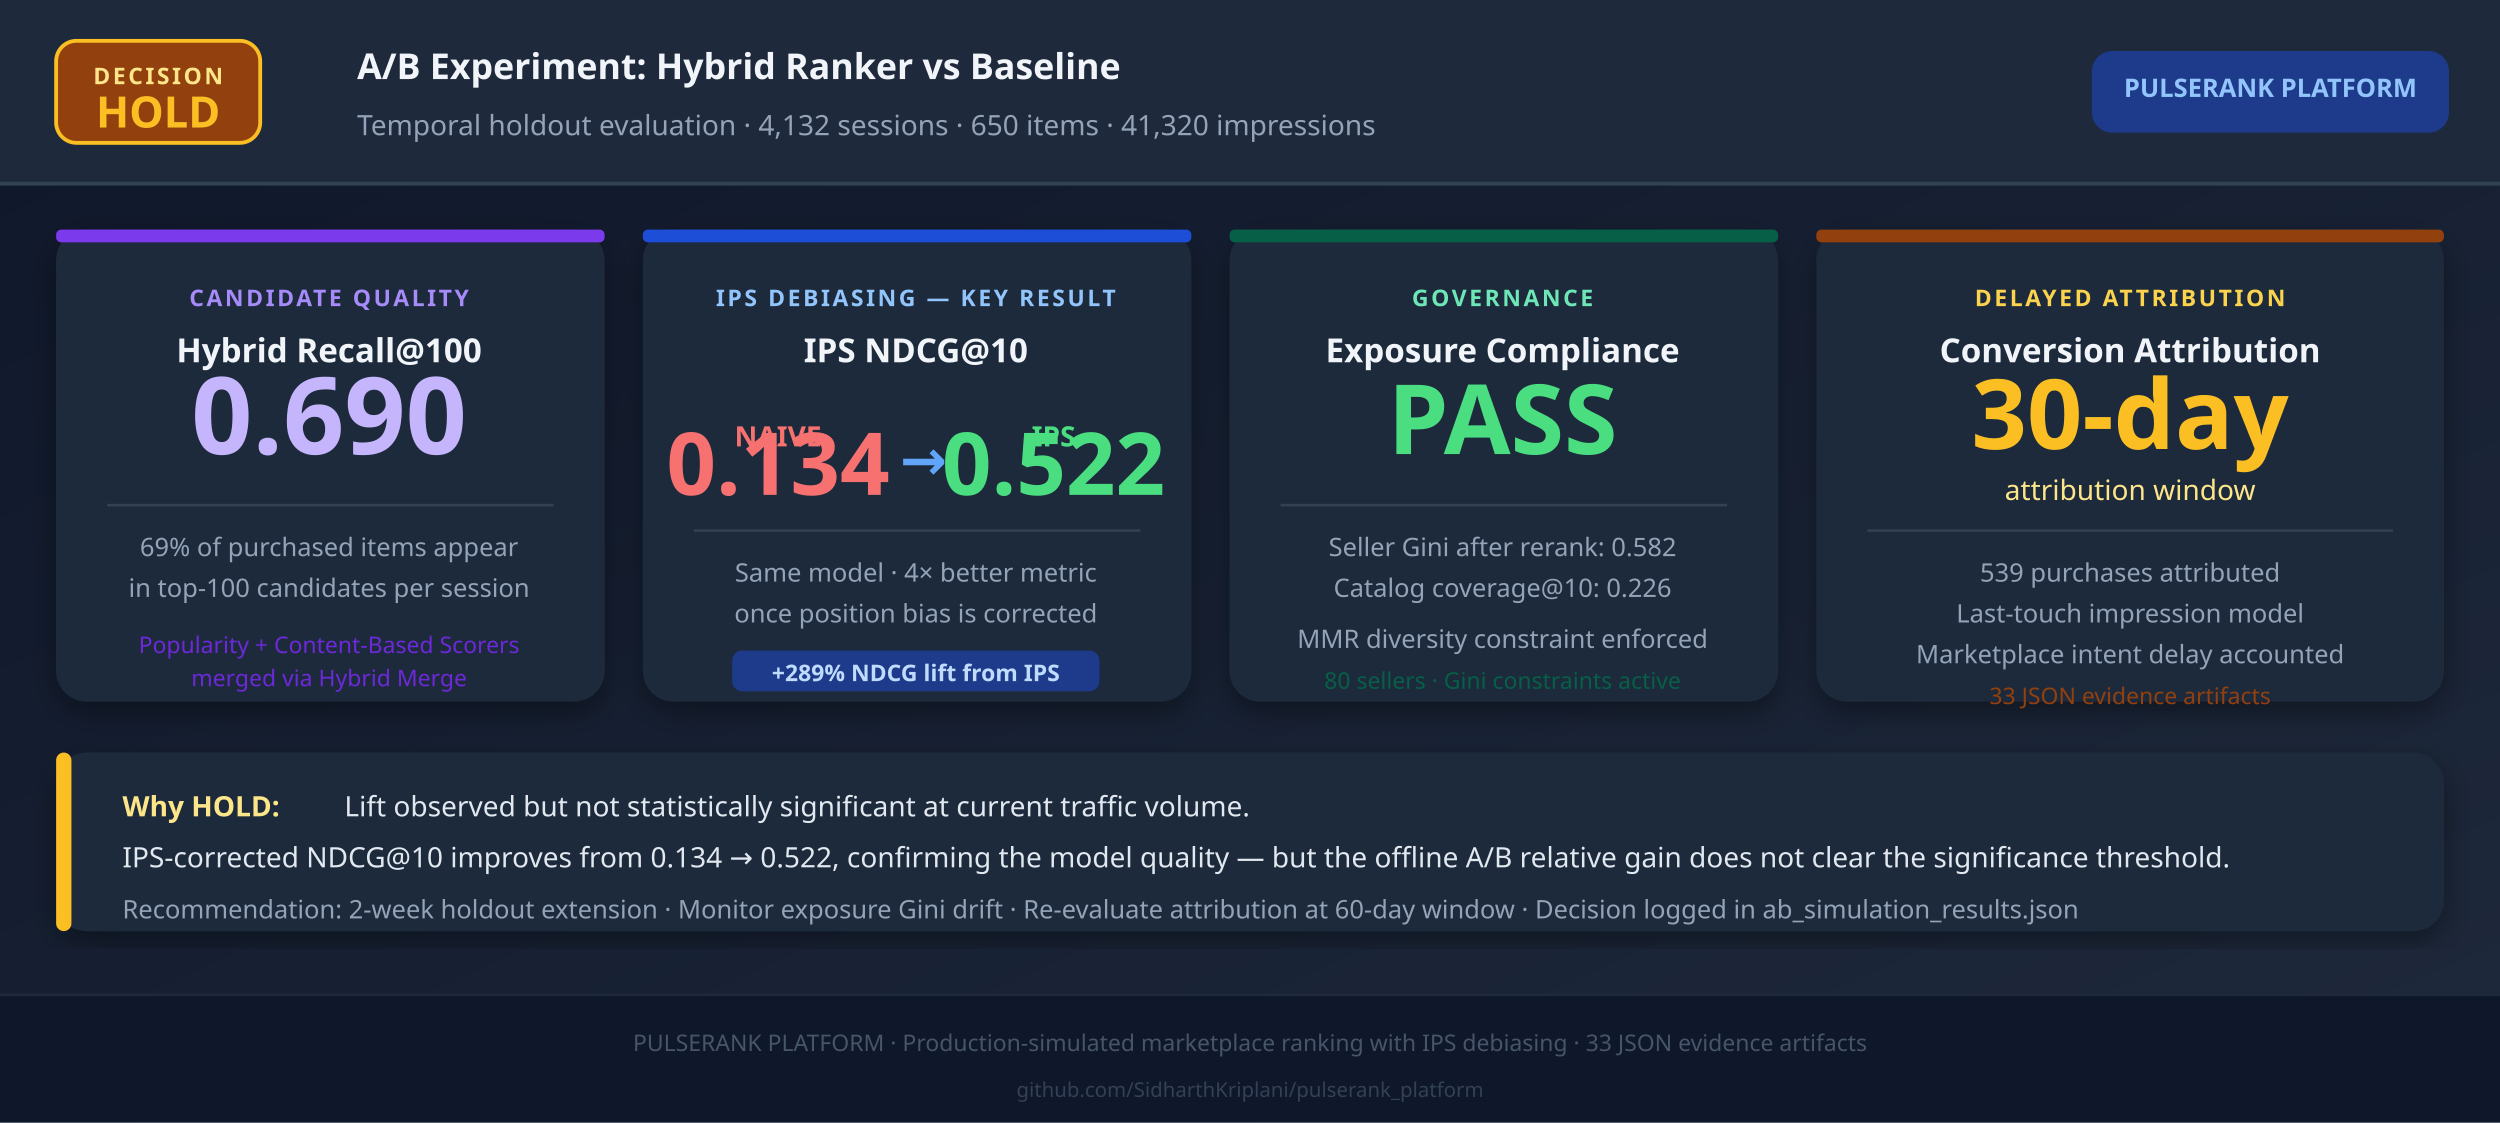
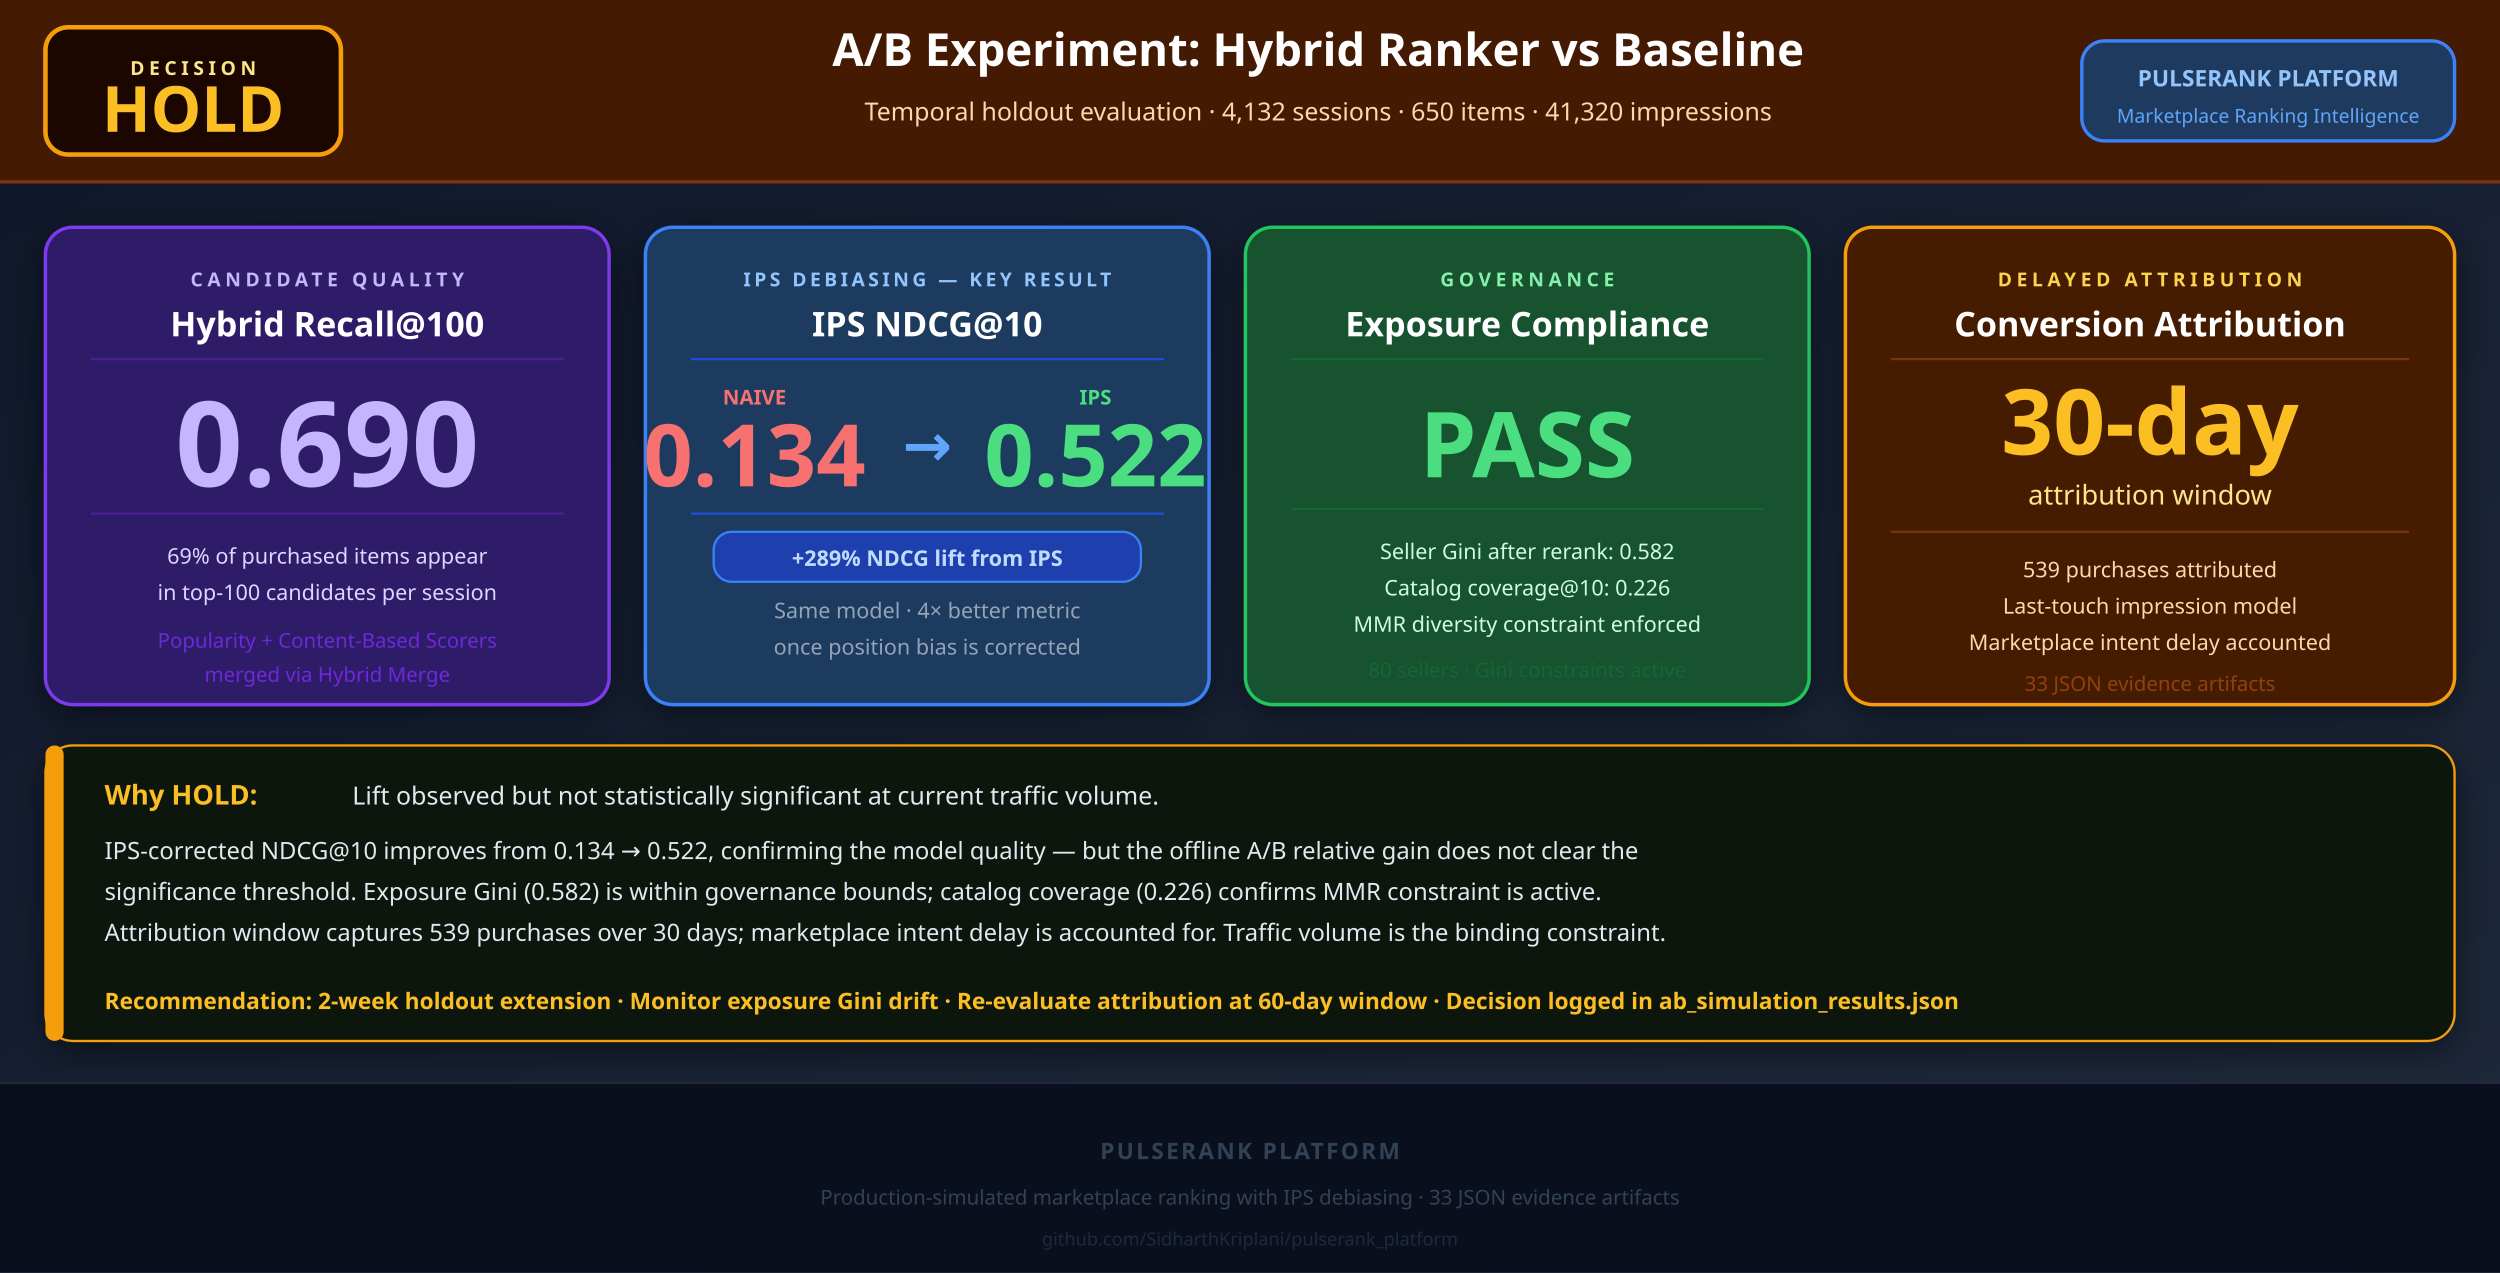
- <svg xmlns="http://www.w3.org/2000/svg" viewBox="0 0 980 440" font-family="'Segoe UI', system-ui, sans-serif">
+ <svg xmlns="http://www.w3.org/2000/svg" viewBox="0 0 1100 560" font-family="'Segoe UI', system-ui, sans-serif">
  <defs>
-     <linearGradient id="bg2" x1="0%" y1="0%" x2="100%" y2="100%">
+     <linearGradient id="bgp" x1="0%" y1="0%" x2="100%" y2="100%">
      <stop offset="0%" style="stop-color:#0f172a" />
      <stop offset="100%" style="stop-color:#1e293b" />
    </linearGradient>
-     <filter id="shadow2">
-       <feDropShadow dx="0" dy="4" stdDeviation="6" flood-color="#000" flood-opacity="0.4" />
+     <filter id="shp">
+       <feDropShadow dx="0" dy="4" stdDeviation="8" flood-color="#000" flood-opacity="0.5" />
    </filter>
  </defs>
-   <rect width="980" height="440" fill="url(#bg2)" />
-   <rect x="0" y="0" width="980" height="72" fill="#1e293b" />
-   <line x1="0" y1="72" x2="980" y2="72" stroke="#334155" stroke-width="1.5" />
-   <rect x="22" y="16" width="80" height="40" rx="8" fill="#92400e" />
-   <rect x="22" y="16" width="80" height="40" rx="8" fill="none" stroke="#fbbf24" stroke-width="1.5" />
-   <text x="62" y="33" text-anchor="middle" fill="#fde68a" font-size="9" font-weight="600" letter-spacing="1">DECISION</text>
-   <text x="62" y="50" text-anchor="middle" fill="#fbbf24" font-size="17" font-weight="800">HOLD</text>
-   <text x="140" y="31" fill="#f1f5f9" font-size="14" font-weight="700">A/B Experiment: Hybrid Ranker vs Baseline</text>
-   <text x="140" y="53" fill="#94a3b8" font-size="11">Temporal holdout evaluation · 4,132 sessions · 650 items · 41,320 impressions</text>
-   <rect x="820" y="20" width="140" height="32" rx="8" fill="#1e3a8a" />
-   <text x="890" y="38" text-anchor="middle" fill="#93c5fd" font-size="10" font-weight="600">PULSERANK PLATFORM</text>
-   <rect x="22" y="90" width="215" height="185" rx="12" fill="#1e293b" filter="url(#shadow2)" />
-   <rect x="22" y="90" width="215" height="5" rx="2" fill="#7c3aed" />
-   <text x="129" y="120" text-anchor="middle" fill="#a78bfa" font-size="9" font-weight="600" letter-spacing="1">CANDIDATE QUALITY</text>
-   <text x="129" y="142" text-anchor="middle" fill="#f1f5f9" font-size="13" font-weight="700">Hybrid Recall@100</text>
-   <text x="129" y="178" text-anchor="middle" fill="#c4b5fd" font-size="42" font-weight="800">0.690</text>
-   <line x1="42" y1="198" x2="217" y2="198" stroke="#334155" stroke-width="1" />
-   <text x="129" y="218" text-anchor="middle" fill="#94a3b8" font-size="10">69% of purchased items appear</text>
-   <text x="129" y="234" text-anchor="middle" fill="#94a3b8" font-size="10">in top-100 candidates per session</text>
-   <text x="129" y="256" text-anchor="middle" fill="#6d28d9" font-size="9">Popularity + Content-Based Scorers</text>
-   <text x="129" y="269" text-anchor="middle" fill="#6d28d9" font-size="9">merged via Hybrid Merge</text>
-   <rect x="252" y="90" width="215" height="185" rx="12" fill="#1e293b" filter="url(#shadow2)" />
-   <rect x="252" y="90" width="215" height="5" rx="2" fill="#1d4ed8" />
-   <text x="359" y="120" text-anchor="middle" fill="#93c5fd" font-size="9" font-weight="600" letter-spacing="1">IPS DEBIASING — KEY RESULT</text>
-   <text x="359" y="142" text-anchor="middle" fill="#f1f5f9" font-size="13" font-weight="700">IPS NDCG@10</text>
-   <text x="305" y="175" text-anchor="middle" fill="#f87171" font-size="11" font-weight="600">NAIVE</text>
-   <text x="305" y="194" text-anchor="middle" fill="#f87171" font-size="34" font-weight="800">0.134</text>
-   <text x="362" y="188" text-anchor="middle" fill="#60a5fa" font-size="22" font-weight="700">→</text>
-   <text x="413" y="175" text-anchor="middle" fill="#4ade80" font-size="11" font-weight="600">IPS</text>
-   <text x="413" y="194" text-anchor="middle" fill="#4ade80" font-size="34" font-weight="800">0.522</text>
-   <line x1="272" y1="208" x2="447" y2="208" stroke="#334155" stroke-width="1" />
-   <text x="359" y="228" text-anchor="middle" fill="#94a3b8" font-size="10">Same model · 4× better metric</text>
-   <text x="359" y="244" text-anchor="middle" fill="#94a3b8" font-size="10">once position bias is corrected</text>
-   <rect x="287" y="255" width="144" height="16" rx="4" fill="#1e3a8a" />
-   <text x="359" y="267" text-anchor="middle" fill="#bfdbfe" font-size="9" font-weight="600">+289% NDCG lift from IPS</text>
-   <rect x="482" y="90" width="215" height="185" rx="12" fill="#1e293b" filter="url(#shadow2)" />
-   <rect x="482" y="90" width="215" height="5" rx="2" fill="#065f46" />
-   <text x="589" y="120" text-anchor="middle" fill="#6ee7b7" font-size="9" font-weight="600" letter-spacing="1">GOVERNANCE</text>
-   <text x="589" y="142" text-anchor="middle" fill="#f1f5f9" font-size="13" font-weight="700">Exposure Compliance</text>
-   <text x="589" y="178" text-anchor="middle" fill="#4ade80" font-size="38" font-weight="800">PASS</text>
-   <line x1="502" y1="198" x2="677" y2="198" stroke="#334155" stroke-width="1" />
-   <text x="589" y="218" text-anchor="middle" fill="#94a3b8" font-size="10">Seller Gini after rerank: 0.582</text>
-   <text x="589" y="234" text-anchor="middle" fill="#94a3b8" font-size="10">Catalog coverage@10: 0.226</text>
-   <text x="589" y="254" text-anchor="middle" fill="#94a3b8" font-size="10">MMR diversity constraint enforced</text>
-   <text x="589" y="270" text-anchor="middle" fill="#065f46" font-size="9">80 sellers · Gini constraints active</text>
-   <rect x="712" y="90" width="246" height="185" rx="12" fill="#1e293b" filter="url(#shadow2)" />
-   <rect x="712" y="90" width="246" height="5" rx="2" fill="#92400e" />
-   <text x="835" y="120" text-anchor="middle" fill="#fcd34d" font-size="9" font-weight="600" letter-spacing="1">DELAYED ATTRIBUTION</text>
-   <text x="835" y="142" text-anchor="middle" fill="#f1f5f9" font-size="13" font-weight="700">Conversion Attribution</text>
-   <text x="835" y="176" text-anchor="middle" fill="#fbbf24" font-size="38" font-weight="800">30-day</text>
-   <text x="835" y="196" text-anchor="middle" fill="#fde68a" font-size="11">attribution window</text>
-   <line x1="732" y1="208" x2="938" y2="208" stroke="#334155" stroke-width="1" />
-   <text x="835" y="228" text-anchor="middle" fill="#94a3b8" font-size="10">539 purchases attributed</text>
-   <text x="835" y="244" text-anchor="middle" fill="#94a3b8" font-size="10">Last-touch impression model</text>
-   <text x="835" y="260" text-anchor="middle" fill="#94a3b8" font-size="10">Marketplace intent delay accounted</text>
-   <text x="835" y="276" text-anchor="middle" fill="#92400e" font-size="9">33 JSON evidence artifacts</text>
-   <rect x="22" y="295" width="936" height="70" rx="12" fill="#1e293b" filter="url(#shadow2)" />
-   <rect x="22" y="295" width="6" height="70" rx="3" fill="#fbbf24" />
-   <text x="48" y="320" fill="#fde68a" font-size="11" font-weight="700">Why HOLD:</text>
-   <text x="135" y="320" fill="#e2e8f0" font-size="11">Lift observed but not statistically significant at current traffic volume.</text>
-   <text x="48" y="340" fill="#e2e8f0" font-size="11">IPS-corrected NDCG@10 improves from 0.134 → 0.522, confirming the model quality — but the offline A/B relative gain does not clear the significance threshold.</text>
-   <text x="48" y="360" fill="#94a3b8" font-size="10">Recommendation: 2-week holdout extension · Monitor exposure Gini drift · Re-evaluate attribution at 60-day window · Decision logged in ab_simulation_results.json</text>
-   <rect x="0" y="390" width="980" height="50" fill="#0f172a" />
-   <line x1="0" y1="390" x2="980" y2="390" stroke="#1e293b" stroke-width="1" />
-   <text x="490" y="412" text-anchor="middle" fill="#475569" font-size="9">PULSERANK PLATFORM · Production-simulated marketplace ranking with IPS debiasing · 33 JSON evidence artifacts</text>
-   <text x="490" y="430" text-anchor="middle" fill="#334155" font-size="8">github.com/SidharthKriplani/pulserank_platform</text>
+   <rect width="1100" height="560" fill="url(#bgp)" />
+   <rect x="0" y="0" width="1100" height="80" fill="#451a03" />
+   <line x1="0" y1="80" x2="1100" y2="80" stroke="#78350f" stroke-width="1.5" />
+   <rect x="20" y="12" width="130" height="56" rx="10" fill="#1c0700" stroke="#f59e0b" stroke-width="2" />
+   <text x="85" y="33" text-anchor="middle" fill="#fde68a" font-size="8.5" font-weight="700" letter-spacing="2">DECISION</text>
+   <text x="85" y="58" text-anchor="middle" fill="#fbbf24" font-size="28" font-weight="900">HOLD</text>
+   <text x="580" y="29" text-anchor="middle" fill="#ffffff" font-size="20" font-weight="700">A/B Experiment: Hybrid Ranker vs Baseline</text>
+   <text x="580" y="53" text-anchor="middle" fill="#fed7aa" font-size="11">Temporal holdout evaluation · 4,132 sessions · 650 items · 41,320 impressions</text>
+   <rect x="916" y="18" width="164" height="44" rx="10" fill="#1e3a5f" stroke="#3b82f6" stroke-width="1.5" />
+   <text x="998" y="38" text-anchor="middle" fill="#93c5fd" font-size="10" font-weight="700">PULSERANK PLATFORM</text>
+   <text x="998" y="54" text-anchor="middle" fill="#60a5fa" font-size="8.5">Marketplace Ranking Intelligence</text>
+   <rect x="20" y="100" width="248" height="210" rx="12" fill="#2d1b69" stroke="#7c3aed" stroke-width="1.5" filter="url(#shp)" />
+   <text x="144" y="126" text-anchor="middle" fill="#c4b5fd" font-size="8.5" font-weight="700" letter-spacing="2">CANDIDATE QUALITY</text>
+   <text x="144" y="148" text-anchor="middle" fill="#ffffff" font-size="15" font-weight="700">Hybrid Recall@100</text>
+   <line x1="40" y1="158" x2="248" y2="158" stroke="#4c1d95" stroke-width="1" />
+   <text x="144" y="214" text-anchor="middle" fill="#c4b5fd" font-size="52" font-weight="900">0.690</text>
+   <line x1="40" y1="226" x2="248" y2="226" stroke="#4c1d95" stroke-width="1" />
+   <text x="144" y="248" text-anchor="middle" fill="#ddd6fe" font-size="9.5">69% of purchased items appear</text>
+   <text x="144" y="264" text-anchor="middle" fill="#ddd6fe" font-size="9.5">in top-100 candidates per session</text>
+   <text x="144" y="285" text-anchor="middle" fill="#6d28d9" font-size="9">Popularity + Content-Based Scorers</text>
+   <text x="144" y="300" text-anchor="middle" fill="#6d28d9" font-size="9">merged via Hybrid Merge</text>
+   <rect x="284" y="100" width="248" height="210" rx="12" fill="#1e3a5f" stroke="#3b82f6" stroke-width="1.5" filter="url(#shp)" />
+   <text x="408" y="126" text-anchor="middle" fill="#93c5fd" font-size="8.5" font-weight="700" letter-spacing="1.5">IPS DEBIASING — KEY RESULT</text>
+   <text x="408" y="148" text-anchor="middle" fill="#ffffff" font-size="15" font-weight="700">IPS NDCG@10</text>
+   <line x1="304" y1="158" x2="512" y2="158" stroke="#1d4ed8" stroke-width="1" />
+   <text x="332" y="178" text-anchor="middle" fill="#f87171" font-size="9" font-weight="700">NAIVE</text>
+   <text x="332" y="214" text-anchor="middle" fill="#f87171" font-size="38" font-weight="800">0.134</text>
+   <text x="408" y="205" text-anchor="middle" fill="#60a5fa" font-size="26" font-weight="700">→</text>
+   <text x="482" y="178" text-anchor="middle" fill="#4ade80" font-size="9" font-weight="700">IPS</text>
+   <text x="482" y="214" text-anchor="middle" fill="#4ade80" font-size="38" font-weight="800">0.522</text>
+   <line x1="304" y1="226" x2="512" y2="226" stroke="#1d4ed8" stroke-width="1" />
+   <rect x="314" y="234" width="188" height="22" rx="8" fill="#1e40af" stroke="#3b82f6" stroke-width="1" />
+   <text x="408" y="249" text-anchor="middle" fill="#bfdbfe" font-size="9.5" font-weight="700">+289% NDCG lift from IPS</text>
+   <text x="408" y="272" text-anchor="middle" fill="#94a3b8" font-size="9.5">Same model · 4× better metric</text>
+   <text x="408" y="288" text-anchor="middle" fill="#94a3b8" font-size="9.5">once position bias is corrected</text>
+   <rect x="548" y="100" width="248" height="210" rx="12" fill="#14532d" stroke="#22c55e" stroke-width="1.5" filter="url(#shp)" />
+   <text x="672" y="126" text-anchor="middle" fill="#86efac" font-size="8.5" font-weight="700" letter-spacing="2">GOVERNANCE</text>
+   <text x="672" y="148" text-anchor="middle" fill="#ffffff" font-size="15" font-weight="700">Exposure Compliance</text>
+   <line x1="568" y1="158" x2="776" y2="158" stroke="#166534" stroke-width="1" />
+   <text x="672" y="210" text-anchor="middle" fill="#4ade80" font-size="40" font-weight="900">PASS</text>
+   <line x1="568" y1="224" x2="776" y2="224" stroke="#166534" stroke-width="1" />
+   <text x="672" y="246" text-anchor="middle" fill="#d1fae5" font-size="9.5">Seller Gini after rerank: 0.582</text>
+   <text x="672" y="262" text-anchor="middle" fill="#d1fae5" font-size="9.5">Catalog coverage@10: 0.226</text>
+   <text x="672" y="278" text-anchor="middle" fill="#d1fae5" font-size="9.5">MMR diversity constraint enforced</text>
+   <text x="672" y="298" text-anchor="middle" fill="#166534" font-size="9">80 sellers · Gini constraints active</text>
+   <rect x="812" y="100" width="268" height="210" rx="12" fill="#451a03" stroke="#f59e0b" stroke-width="1.5" filter="url(#shp)" />
+   <text x="946" y="126" text-anchor="middle" fill="#fcd34d" font-size="8.5" font-weight="700" letter-spacing="2">DELAYED ATTRIBUTION</text>
+   <text x="946" y="148" text-anchor="middle" fill="#ffffff" font-size="15" font-weight="700">Conversion Attribution</text>
+   <line x1="832" y1="158" x2="1060" y2="158" stroke="#78350f" stroke-width="1" />
+   <text x="946" y="200" text-anchor="middle" fill="#fbbf24" font-size="40" font-weight="900">30-day</text>
+   <text x="946" y="222" text-anchor="middle" fill="#fde68a" font-size="12">attribution window</text>
+   <line x1="832" y1="234" x2="1060" y2="234" stroke="#78350f" stroke-width="1" />
+   <text x="946" y="254" text-anchor="middle" fill="#fed7aa" font-size="9.5">539 purchases attributed</text>
+   <text x="946" y="270" text-anchor="middle" fill="#fed7aa" font-size="9.5">Last-touch impression model</text>
+   <text x="946" y="286" text-anchor="middle" fill="#fed7aa" font-size="9.5">Marketplace intent delay accounted</text>
+   <text x="946" y="304" text-anchor="middle" fill="#92400e" font-size="9">33 JSON evidence artifacts</text>
+   <rect x="20" y="328" width="1060" height="130" rx="12" fill="#0f1409" stroke="#f59e0b" stroke-width="1" filter="url(#shp)" />
+   <rect x="20" y="328" width="8" height="130" rx="4" fill="#f59e0b" />
+   <text x="46" y="354" fill="#fbbf24" font-size="12" font-weight="700">Why HOLD:</text>
+   <text x="155" y="354" fill="#e2e8f0" font-size="11">Lift observed but not statistically significant at current traffic volume.</text>
+   <text x="46" y="378" fill="#e2e8f0" font-size="10.5">IPS-corrected NDCG@10 improves from 0.134 → 0.522, confirming the model quality — but the offline A/B relative gain does not clear the</text>
+   <text x="46" y="396" fill="#e2e8f0" font-size="10.5">significance threshold. Exposure Gini (0.582) is within governance bounds; catalog coverage (0.226) confirms MMR constraint is active.</text>
+   <text x="46" y="414" fill="#e2e8f0" font-size="10.5">Attribution window captures 539 purchases over 30 days; marketplace intent delay is accounted for. Traffic volume is the binding constraint.</text>
+   <text x="46" y="444" fill="#fbbf24" font-size="10" font-weight="600">Recommendation: 2-week holdout extension · Monitor exposure Gini drift · Re-evaluate attribution at 60-day window · Decision logged in ab_simulation_results.json</text>
+   <rect x="0" y="476" width="1100" height="1" fill="#1e293b" />
+   <rect x="0" y="477" width="1100" height="83" fill="#0a0f1e" />
+   <text x="550" y="510" text-anchor="middle" fill="#334155" font-size="10" font-weight="600" letter-spacing="1">PULSERANK PLATFORM</text>
+   <text x="550" y="530" text-anchor="middle" fill="#334155" font-size="9">Production-simulated marketplace ranking with IPS debiasing · 33 JSON evidence artifacts</text>
+   <text x="550" y="548" text-anchor="middle" fill="#1e293b" font-size="8">github.com/SidharthKriplani/pulserank_platform</text>
</svg>
